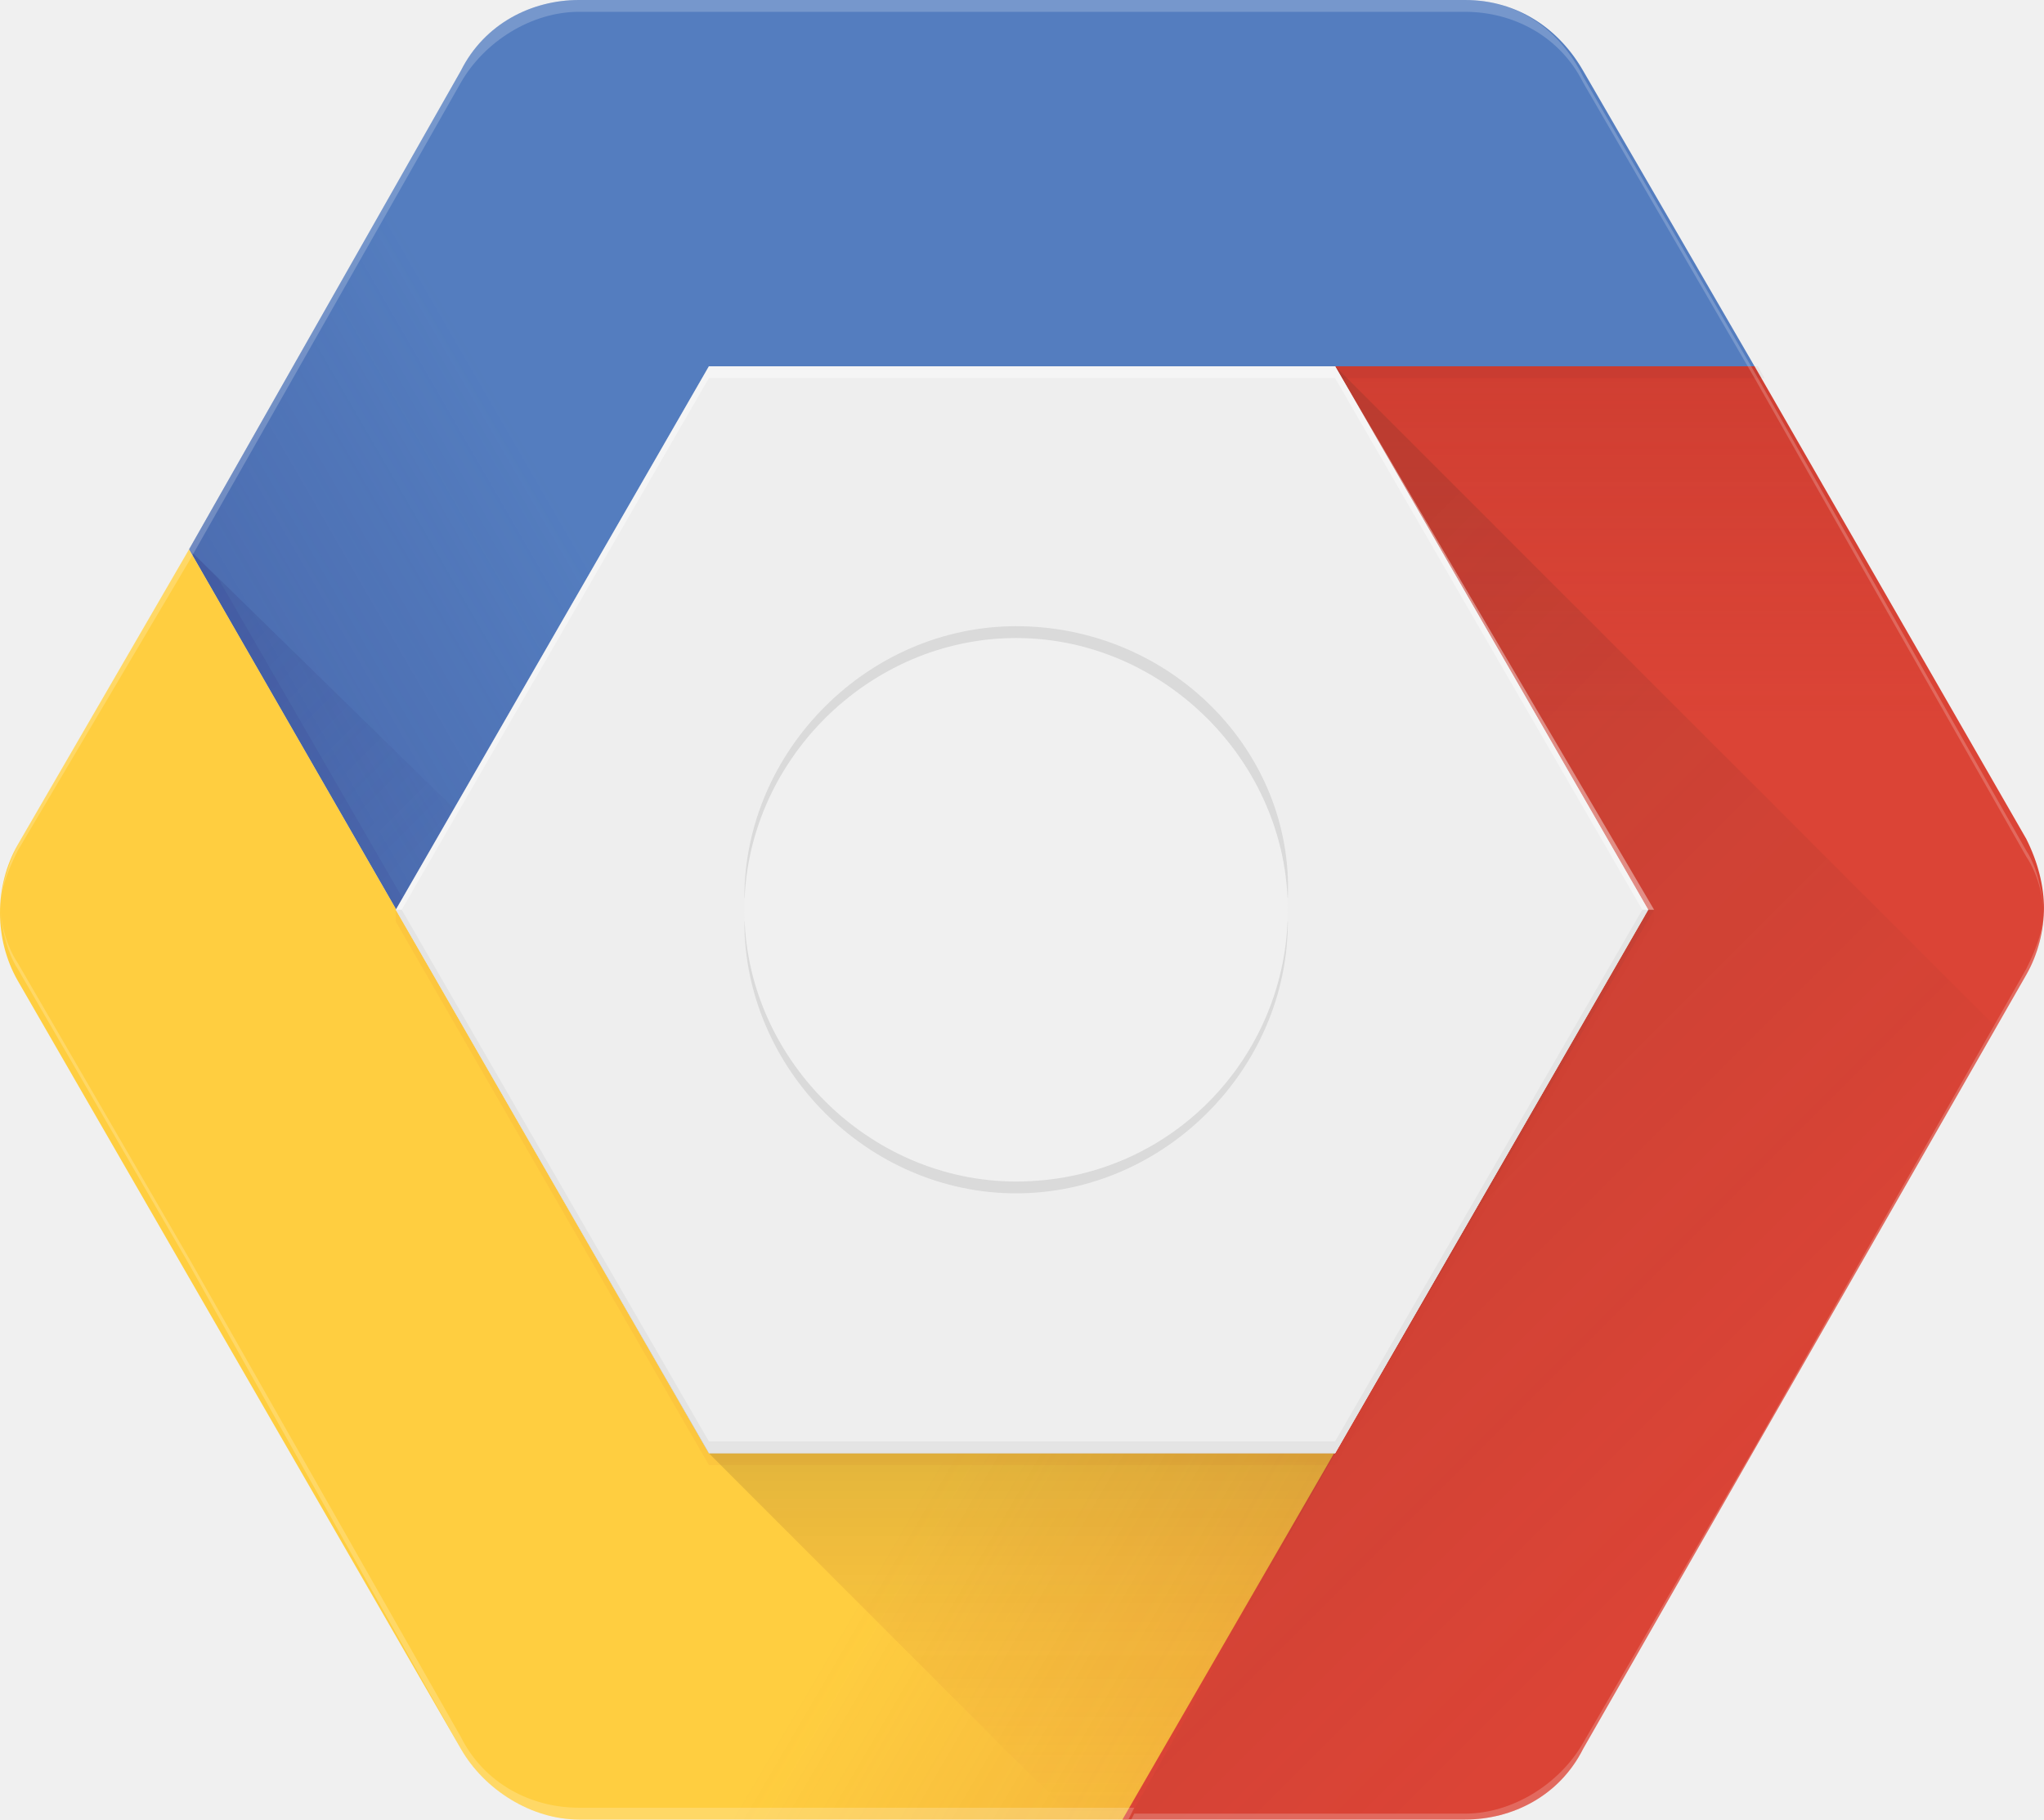
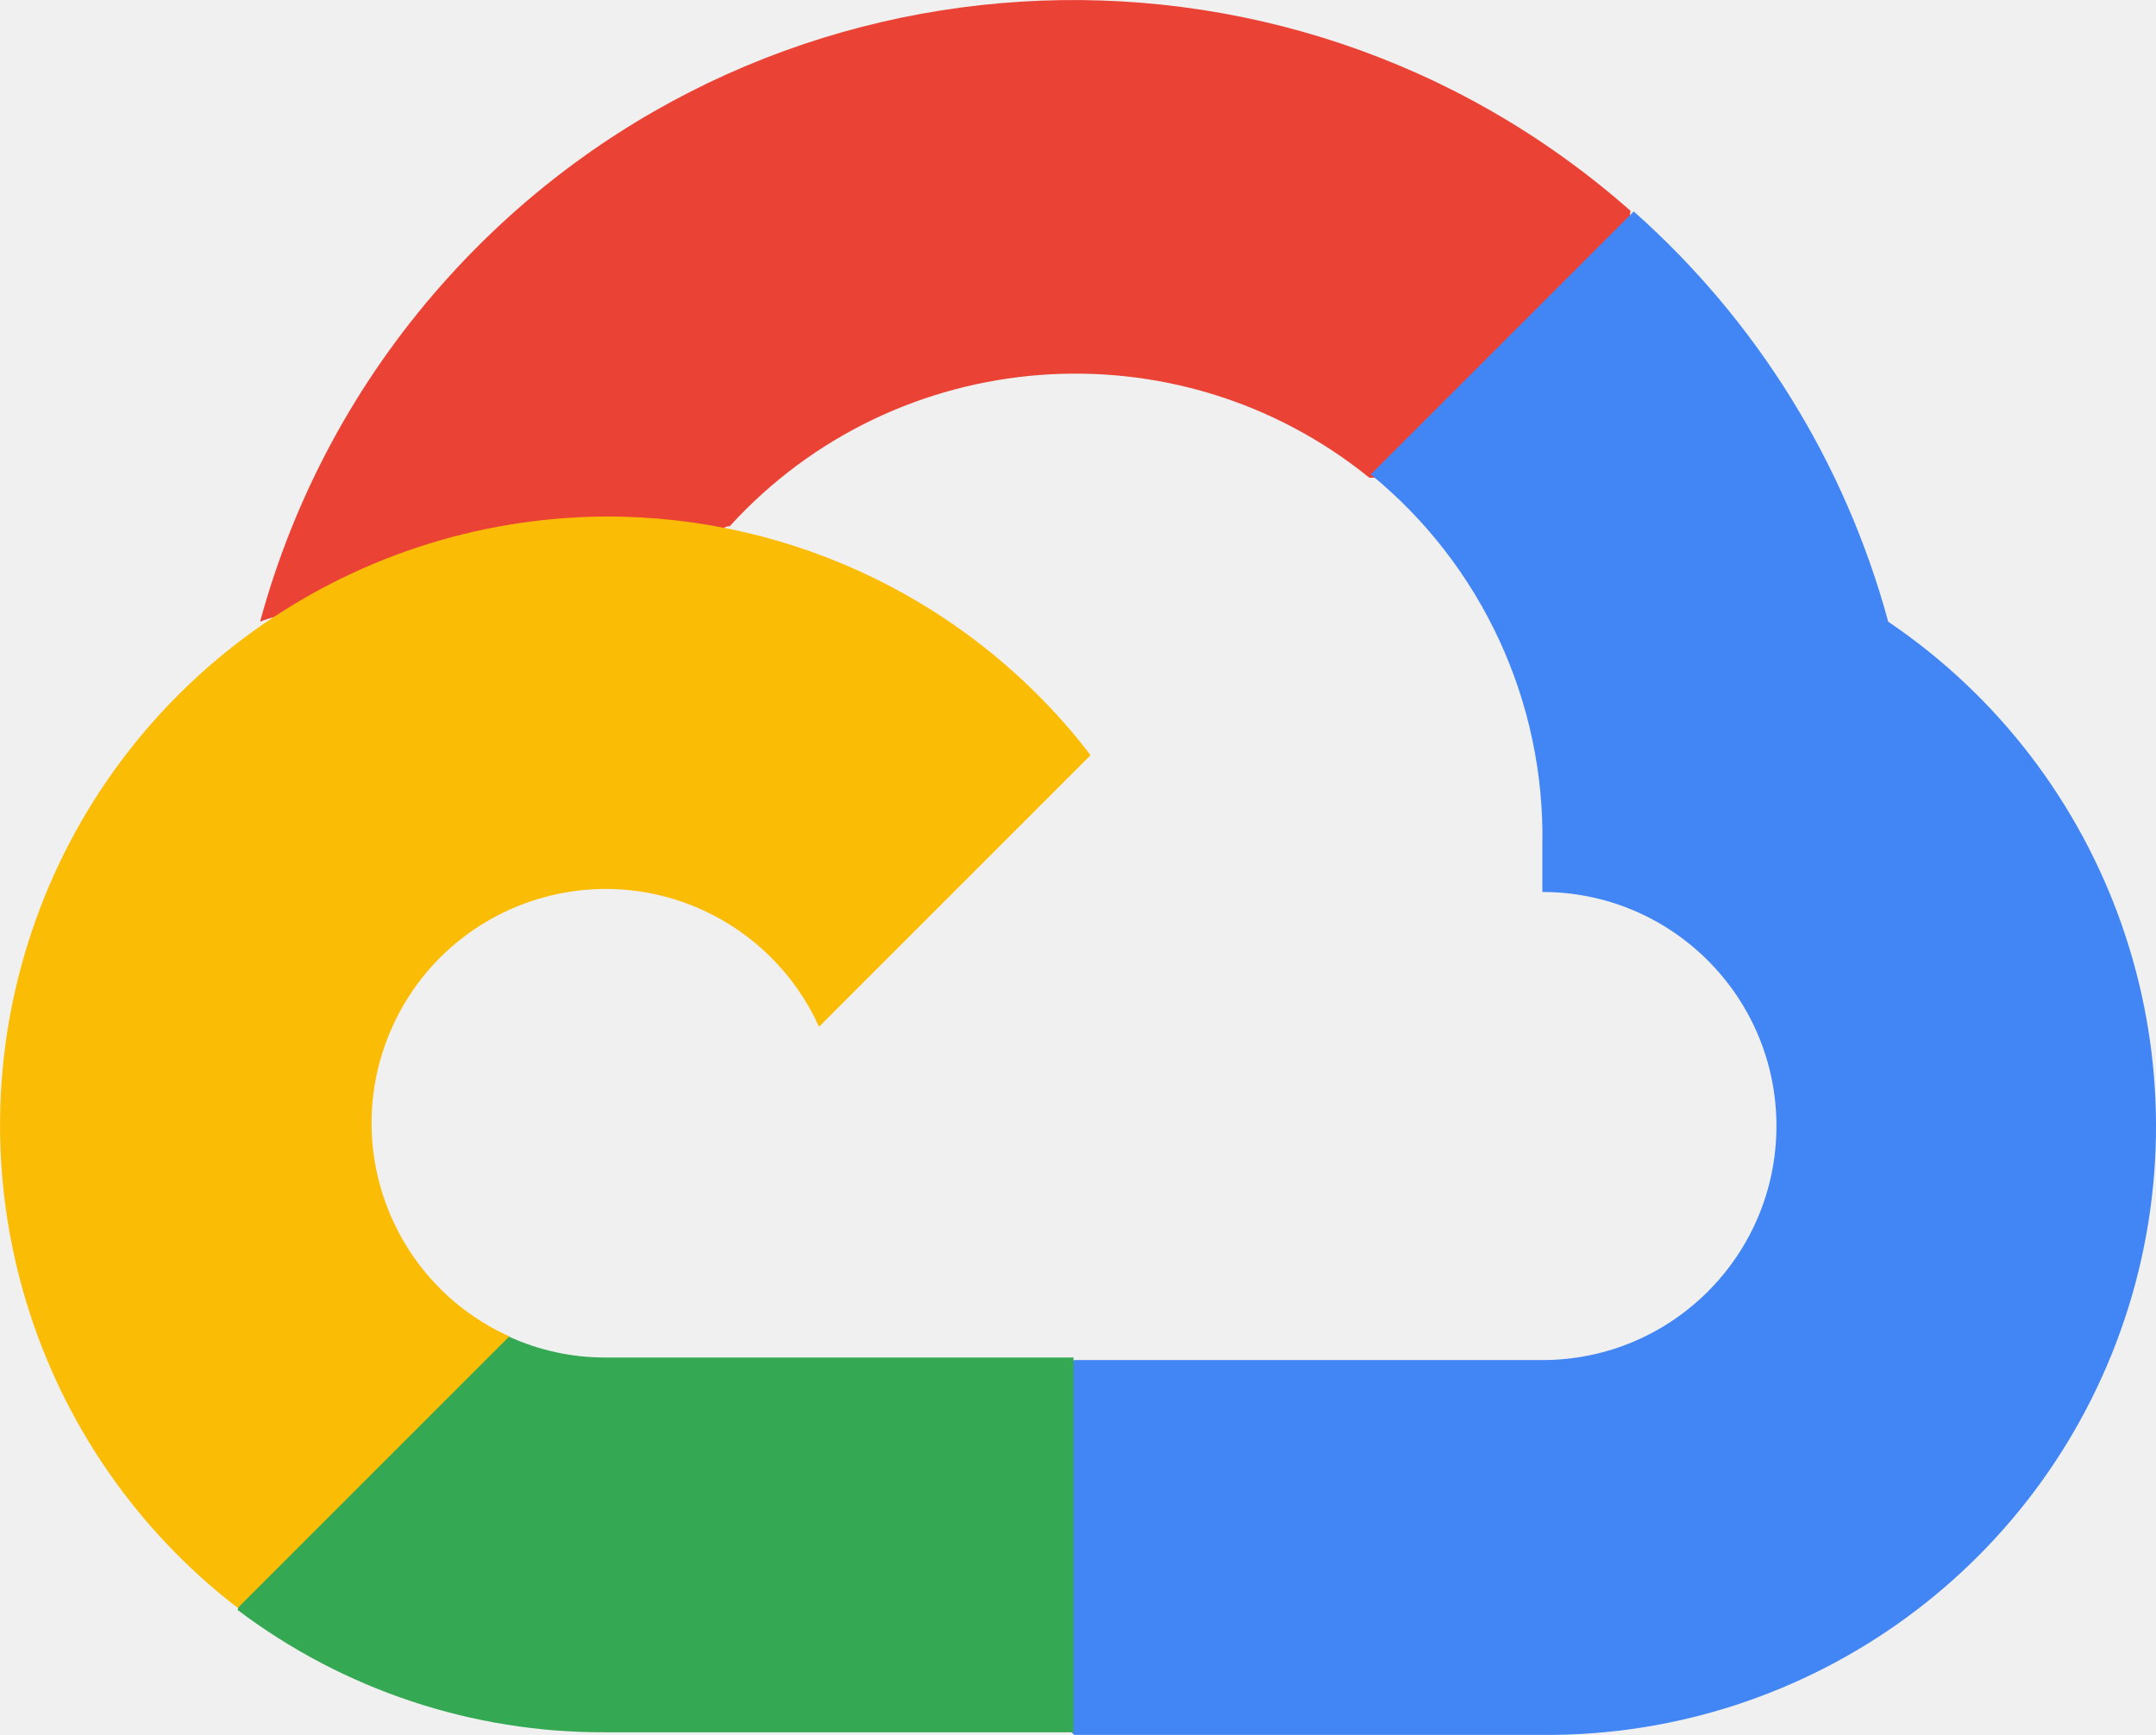
- <svg xmlns="http://www.w3.org/2000/svg" xmlns:xlink="http://www.w3.org/1999/xlink" viewBox="0 0 34.6 30.8" version="1.1" id="svg378" width="34.6" height="30.8">
-   <style type="text/css" id="style224">
- .st0{fill:none;}
- .st1{clip-path:url(#SVGID_2_);}
- .st2{fill:#547DBF;}
- .st3{fill:url(#SVGID_3_);}
- .st4{fill:url(#SVGID_4_);}
- .st5{fill:#2D3079;fill-opacity:0.1;}
- .st6{fill:#FFCE40;}
- .st7{fill:url(#SVGID_5_);}
- .st8{fill:#DB4436;}
- .st9{fill:url(#SVGID_6_);}
- .st10{fill:url(#SVGID_7_);}
- .st11{fill:#3E2723;fill-opacity:5.000000e-02;}
- .st12{clip-path:url(#SVGID_9_);}
- .st13{fill:#EEEEEE;}
- .st14{clip-path:url(#SVGID_11_);}
- .st15{fill:#FFFFFF;fill-opacity:0.4;}
- .st16{fill:#262626;fill-opacity:5.000000e-02;}
- .st17{fill:#BE3A26;fill-opacity:5.000000e-02;}
- .st18{fill:#262626;fill-opacity:0.1;}
- .st19{clip-path:url(#SVGID_2_);fill:url(#SVGID_12_);}
- .st20{fill:#FFFFFF;fill-opacity:0.2;}
- .st21{fill:#BE3A26;fill-opacity:0.1;}
- .st22{fill:#3E2723;fill-opacity:0.2;}
- .st23{fill:url(#SVGID_13_);}
- .st24{opacity:0.54;}
- .st25{clip-path:url(#SVGID_15_);fill:none;}
- .st26{clip-path:url(#SVGID_15_);}
+ <svg xmlns="http://www.w3.org/2000/svg" version="1.1" id="Layer_1" x="0px" y="0px" viewBox="0 0 2385.7 1919.9" style="enable-background:new 0 0 2385.7 1919.9;" xml:space="preserve">
+   <style type="text/css">
+ 	.st0{fill:#EA4335;}
+ 	.st1{fill:#4285F4;}
+ 	.st2{fill:#34A853;}
+ 	.st3{fill:#FBBC05;}
</style>
-   <symbol id="logo_x5F_dark" viewBox="0 -136 416 136" transform="translate(-1.2,-3)">
-     <path d="m 0.7,-52.6 c 0,29 24.3,52.5 53.3,52.5 16,0 27.4,-6.3 36,-14.5 L 79.8,-24.7 c -6.1,5.8 -14.4,10.3 -25.8,10.3 -21.1,0 -37.6,-17 -37.6,-38.1 0,-21.1 16.5,-38.1 37.6,-38.1 13.7,0 21.5,5.5 26.5,10.5 4.1,4.1 6.8,10 7.8,18 H 54 v 14.3 h 48.3 c 0.5,-2.6 0.8,-5.6 0.8,-9 0,-10.8 -2.9,-24.1 -12.4,-33.5 C 81.4,-99.9 69.6,-105 54,-105 25,-105 0.7,-81.5 0.7,-52.6 Z M 142,-37.5 c -18.7,0 -33.9,-14.2 -33.9,-33.8 0,-19.5 15.2,-33.8 33.9,-33.8 18.7,0 33.9,14.3 33.9,33.8 0,19.6 -15.2,33.8 -33.9,33.8 z m 0,-54.2 c -10.2,0 -19.1,8.4 -19.1,20.5 0,12.2 8.8,20.5 19.1,20.5 10.2,0 19.1,-8.3 19.1,-20.5 0,-12.1 -8.9,-20.5 -19.1,-20.5 z m 74,54.2 c -18.7,0 -33.9,-14.2 -33.9,-33.8 0,-19.5 15.2,-33.8 33.9,-33.8 18.7,0 33.9,14.3 33.9,33.8 0,19.6 -15.2,33.8 -33.9,33.8 z m 0,-54.2 c -10.2,0 -19.1,8.4 -19.1,20.5 0,12.2 8.8,20.5 19.1,20.5 10.3,0 19.1,-8.3 19.1,-20.5 0,-12.1 -8.9,-20.5 -19.1,-20.5 z m 90.8,52.2 V -45 h -0.5 c -3.3,4 -9.7,7.6 -17.8,7.6 -16.9,0 -32.4,-14.8 -32.4,-33.9 0,-18.9 15.5,-33.7 32.4,-33.7 8.1,0 14.5,3.6 17.8,7.7 h 0.5 v -4.9 c 0,-12.9 -6.9,-19.8 -18,-19.8 -9.1,0 -14.7,6.5 -17,12 l -12.9,-5.4 c 3.7,-9 13.6,-20 30,-20 17.4,0 32.1,10.2 32.1,35.2 v 60.7 z m -17,-52.2 c -10.2,0 -18.8,8.6 -18.8,20.4 0,11.9 8.6,20.6 18.8,20.6 10.1,0 18,-8.7 18,-20.6 0.1,-11.9 -7.9,-20.4 -18,-20.4 z" id="path226" />
-     <polygon points="331.2,-3.7 346,-3.7 346,-103 331.2,-103 " id="polygon228" />
-     <path d="m 386.7,-91.7 c -7.6,0 -12.9,3.5 -16.4,10.2 l 45.2,18.7 -1.5,3.8 c -2.8,7.6 -11.4,21.5 -28.9,21.5 -17.4,0 -31.9,-13.7 -31.9,-33.8 0,-18.9 14.3,-33.8 33.5,-33.8 15.5,0 24.4,9.5 28.2,15 l -11.5,7.7 c -3.9,-5.6 -9.1,-9.3 -16.7,-9.3 z m -1.1,41.2 c 5.9,0 10.9,-2.9 12.5,-7.2 l -30.2,-12.5 c -0.4,13 10.1,19.7 17.7,19.7 z" id="path230" />
-     <polygon class="st0" points="416,0 0,0 0,-136 416,-136 " id="polygon232" style="fill:none" />
-   </symbol>
-   <rect x="4.7683717e-08" y="-3.1" class="st0" width="283.3" height="36.9" id="rect235" style="fill:none" />
-   <defs id="defs238">
-     <path id="SVGID_1_" d="M 35.5,17.2 30.9,9.1 28,4.1 C 27.6,3.5 26.9,3 26,3 H 11 C 10.2,3 9.4,3.4 9,4.2 l -4.6,8.1 -2.9,5 c -0.4,0.7 -0.4,1.6 0,2.3 l 7.5,13 c 0.4,0.7 1.2,1.2 2,1.2 h 15 c 0.8,0 1.6,-0.4 2,-1.2 l 7.5,-13.1 c 0.4,-0.7 0.4,-1.5 0,-2.3 z M 18.4,23 c -2.5,0 -4.6,-2.1 -4.6,-4.6 0,-2.5 2.1,-4.6 4.6,-4.6 2.5,0 4.6,2.1 4.6,4.6 0,2.5 -2,4.6 -4.6,4.6 z" />
-   </defs>
-   <clipPath id="SVGID_2_">
-     <use xlink:href="#SVGID_1_" id="use240" x="0" y="0" width="100%" height="100%" />
-   </clipPath>
-   <g class="st1" clip-path="url(#SVGID_2_)" id="g288" transform="translate(-1.2,-3)">
-     <path class="st2" d="M 13.2,9.2 H 30.9 L 28,4.2 C 27.6,3.5 26.9,3 26,3 H 11 C 10.2,3 9.4,3.4 9,4.2 l -4.6,8.1 8.8,15.3 V 9.2 Z" id="path243" style="fill:#547dbf" />
-     <linearGradient id="SVGID_3_" gradientUnits="userSpaceOnUse" x1="7.567" y1="17.777" x2="15.222" y2="13.347">
-       <stop offset="0" style="stop-color:#2D3079;stop-opacity:0.2" id="stop245" />
-       <stop offset="0.66" style="stop-color:#2D3079;stop-opacity:0" id="stop247" />
-     </linearGradient>
-     <path class="st3" d="M 13.2,9.2 H 30.9 L 28,4.2 C 27.6,3.5 26.9,3 26,3 H 11 C 10.2,3 9.4,3.4 9,4.2 l -4.6,8.1 8.8,15.3 V 9.2 Z" id="path250" style="fill:url(#SVGID_3_)" />
-     <linearGradient id="SVGID_4_" gradientUnits="userSpaceOnUse" x1="3.678" y1="12.932" x2="8.196" y2="17.449">
-       <stop offset="0" style="stop-color:#2D3079;stop-opacity:0.2" id="stop252" />
-       <stop offset="1" style="stop-color:#2D3079;stop-opacity:4.000000e-02" id="stop254" />
-     </linearGradient>
-     <polygon class="st4" points="8.1,18.8 4.4,12.3 8.9,16.7 " id="polygon257" style="fill:url(#SVGID_4_)" />
-     <polygon class="st5" points="4.4,12.3 8.1,18.8 8.3,18.7 4.9,12.8 " id="polygon259" style="fill:#2d3079;fill-opacity:0.1" />
-     <path class="st6" d="m 13.2,27.6 -8.8,-15.3 -2.9,5 c -0.4,0.7 -0.4,1.6 0,2.3 l 7.5,13 c 0.4,0.7 1.2,1.2 2,1.2 h 9.3 l 8.9,-15.4 z" id="path261" style="fill:#ffce40" />
-     <linearGradient id="SVGID_5_" gradientUnits="userSpaceOnUse" x1="23.497" y1="28.256" x2="15.911" y2="23.814">
-       <stop offset="0" style="stop-color:#BE3A26;stop-opacity:0.15" id="stop263" />
-       <stop offset="0.66" style="stop-color:#BE3A26;stop-opacity:0" id="stop265" />
-     </linearGradient>
-     <path class="st7" d="m 13.2,27.6 -8.8,-15.3 -2.9,5 c -0.4,0.7 -0.4,1.6 0,2.3 l 7.5,13 c 0.4,0.7 1.2,1.2 2,1.2 h 9.3 l 8.9,-15.4 z" id="path268" style="fill:url(#SVGID_5_)" />
-     <path class="st8" d="M 30.9,9.2 H 13.2 l 15.9,9.2 -8.9,15.4 H 26 c 0.8,0 1.6,-0.4 2,-1.2 l 7.5,-13.1 c 0.4,-0.7 0.4,-1.6 0,-2.3 z" id="path270" style="fill:#db4436" />
-     <linearGradient id="SVGID_6_" gradientUnits="userSpaceOnUse" x1="24.528" y1="9.404" x2="24.528" y2="18.202">
-       <stop offset="0" style="stop-color:#A52822;stop-opacity:0.2" id="stop272" />
-       <stop offset="0.66" style="stop-color:#A52822;stop-opacity:0" id="stop274" />
-     </linearGradient>
-     <path class="st9" d="M 30.9,9.2 H 13.2 l 15.9,9.2 -8.9,15.4 H 26 c 0.8,0 1.6,-0.4 2,-1.2 l 7.5,-13.1 c 0.4,-0.7 0.4,-1.6 0,-2.3 z" id="path277" style="fill:url(#SVGID_6_)" />
-     <linearGradient id="SVGID_7_" gradientUnits="userSpaceOnUse" x1="18.701" y1="18.095" x2="30.012" y2="29.406">
-       <stop offset="0" style="stop-color:#3E2723;stop-opacity:0.15" id="stop279" />
-       <stop offset="1" style="stop-color:#3E2723;stop-opacity:0" id="stop281" />
-     </linearGradient>
-     <polygon class="st10" points="35.8,33.8 20.3,33.8 23.8,27.6 23.8,9.2 35.8,21.2 " id="polygon284" style="fill:url(#SVGID_7_)" />
-     <rect x="23.7" y="9.2" class="st11" width="7.5" height="0.2" id="rect286" />
+   <g>
+     <path class="st0" d="M1513.8,528.7h72.8l207.4-207.4l10.2-88c-385.9-340.6-975-303.9-1315.6,82C393.9,422.5,325.2,550,287.8,688   c23.1-9.5,48.7-11,72.8-4.4l414.7-68.4c0,0,21.1-34.9,32-32.7c184.5-202.6,495-226.2,708-53.8H1513.8z" />
+     <path class="st1" d="M2089.4,688c-47.7-175.5-145.5-333.3-281.6-454l-291,291c122.9,100.4,192.9,251.7,189.9,410.4v51.7   c143.1,0,259,116,259,259c0,143.1-116,259-259,259h-518.1l-51.7,52.4v310.7l51.7,51.7h518.1c297,2.3,560.5-190.2,648.7-473.8   C2443.4,1162.4,2335.4,854.4,2089.4,688L2089.4,688z" />
+     <path class="st2" d="M669.8,1917h518.1v-414.7H669.8c-36.9,0-73.4-7.9-107-23.3l-72.8,22.5l-208.8,207.4l-18.2,72.8   C380.1,1870.1,523,1917.6,669.8,1917L669.8,1917z" />
+     <path class="st3" d="M669.8,571.6c-287.8,1.7-542.7,186-634.5,458.7c-91.8,272.7-0.3,573.7,227.8,749.1l300.5-300.5   c-130.4-58.9-188.3-212.3-129.4-342.7c58.9-130.4,212.3-188.3,342.7-129.4c57.4,26,103.4,72,129.4,129.4l300.5-300.5   C1078.9,668.6,880.2,570.9,669.8,571.6L669.8,571.6z" />
  </g>
-   <g class="st1" clip-path="url(#SVGID_2_)" id="g304" transform="translate(-1.2,-3)">
-     <defs id="defs291">
-       <path id="SVGID_8_" d="M 30.9,9.2 H 13.2 l 15.9,9.2 -8.9,15.4 H 26 c 0.8,0 1.6,-0.4 2,-1.2 l 7.5,-13.1 c 0.4,-0.7 0.4,-1.6 0,-2.3 z" />
-     </defs>
-     <clipPath id="SVGID_9_">
-       <use xlink:href="#SVGID_8_" id="use293" x="0" y="0" width="100%" height="100%" />
-     </clipPath>
-     <g class="st12" clip-path="url(#SVGID_9_)" id="g298">
-       <path class="st13" d="m 23.8,9.2 5.3,9.2 -5.3,9.2 H 13.2 L 7.9,18.4 13.2,9.2 h 10.6" id="path296" style="fill:#eeeeee" />
-     </g>
-     <g class="st12" clip-path="url(#SVGID_9_)" id="g302">
-       <path class="st2" d="M 13.2,9.2 H 30.9 L 28,4.2 C 27.6,3.5 26.9,3 26,3 H 11 C 10.2,3 9.4,3.4 9,4.2 l -4.6,8.1 8.8,15.3 V 9.2 Z" id="path300" style="fill:#547dbf" />
-     </g>
-   </g>
-   <g class="st1" clip-path="url(#SVGID_2_)" id="g316" transform="translate(-1.2,-3)">
-     <defs id="defs307">
-       <path id="SVGID_10_" d="m 13.2,27.6 -8.8,-15.3 -2.9,5 c -0.4,0.7 -0.4,1.6 0,2.3 l 7.5,13 c 0.4,0.7 1.2,1.2 2,1.2 h 9.3 l 8.9,-15.4 z" />
-     </defs>
-     <clipPath id="SVGID_11_">
-       <use xlink:href="#SVGID_10_" id="use309" x="0" y="0" width="100%" height="100%" />
-     </clipPath>
-     <g class="st14" clip-path="url(#SVGID_11_)" id="g314">
-       <path class="st13" d="m 23.8,9.2 5.3,9.2 -5.3,9.2 H 13.2 L 7.9,18.4 13.2,9.2 h 10.6" id="path312" style="fill:#eeeeee" />
-     </g>
-   </g>
-   <g class="st1" clip-path="url(#SVGID_2_)" id="g328" transform="translate(-1.2,-3)">
-     <path class="st13" d="m 23.8,9.2 5.3,9.2 -5.3,9.2 H 13.2 L 7.9,18.4 13.2,9.2 h 10.6" id="path318" style="fill:#eeeeee" />
-     <polygon class="st15" points="29.2,18.4 23.8,9.2 13.2,9.2 7.9,18.4 8,18.4 13.2,9.4 23.8,9.4 29,18.4 " id="polygon320" style="fill:#ffffff;fill-opacity:0.4" />
-     <polygon class="st16" points="13.2,27.4 8,18.4 7.9,18.4 13.2,27.6 23.8,27.6 29.2,18.4 29,18.4 23.8,27.4 " id="polygon322" />
-     <polygon class="st17" points="13.2,27.6 7.9,18.4 7.9,18.6 13.2,27.8 23.8,27.8 29.2,18.6 29.2,18.4 23.8,27.6 " id="polygon324" />
-     <path class="st18" d="m 18.4,13.6 c -2.5,0 -4.6,2.1 -4.6,4.6 H 23 c 0.1,-2.5 -2,-4.6 -4.6,-4.6 z m -4.6,5 c 0,2.5 2.1,4.6 4.6,4.6 2.5,0 4.6,-2.1 4.6,-4.6 z" id="path326" style="fill:#262626;fill-opacity:0.1" />
-   </g>
-   <linearGradient id="SVGID_12_" gradientUnits="userSpaceOnUse" x1="18.533" y1="27.618" x2="18.533" y2="33.738">
-     <stop offset="0" style="stop-color:#3E2723;stop-opacity:0.15" id="stop330" />
-     <stop offset="3.546852e-02" style="stop-color:#462823;stop-opacity:0.145" id="stop332" />
-     <stop offset="0.252" style="stop-color:#712E24;stop-opacity:0.112" id="stop334" />
-     <stop offset="0.463" style="stop-color:#923325;stop-opacity:8.062769e-02" id="stop336" />
-     <stop offset="0.662" style="stop-color:#AA3726;stop-opacity:5.071827e-02" id="stop338" />
-     <stop offset="0.846" style="stop-color:#B93926;stop-opacity:2.311477e-02" id="stop340" />
-     <stop offset="1" style="stop-color:#BE3A26;stop-opacity:0" id="stop342" />
-   </linearGradient>
-   <polygon class="st19" points="20.3,33.8 23.8,27.6 13.2,27.6 19.4,33.8 " clip-path="url(#SVGID_2_)" id="polygon345" style="fill:url(#SVGID_12_)" transform="translate(-1.2,-3)" />
-   <g class="st1" clip-path="url(#SVGID_2_)" id="g349" transform="translate(-1.2,-3)">
-     <path class="st20" d="M 4.4,12.5 9,4.4 C 9.4,3.7 10.2,3.2 11,3.2 h 15 c 0.8,0 1.6,0.4 2,1.2 l 2.9,5 4.6,8.1 c 0.2,0.3 0.3,0.7 0.3,1.1 0,-0.4 -0.1,-0.9 -0.3,-1.2 L 30.9,9.3 28,4.3 C 27.6,3.5 26.9,3 26,3 H 11 C 10.2,3 9.4,3.4 9,4.2 l -4.6,8.1 -2.9,5 c -0.2,0.4 -0.3,0.8 -0.3,1.2 0,-0.4 0.1,-0.7 0.3,-1.1 z M 11,33.6 c -0.8,0 -1.6,-0.4 -2,-1.2 L 4.4,24.3 1.5,19.3 C 1.3,19 1.2,18.6 1.2,18.2 c 0,0.4 0.1,0.9 0.3,1.2 l 2.9,5 4.6,8.2 c 0.4,0.7 1.2,1.2 2,1.2 h 9.3 l 0.1,-0.2 z M 35.8,18.3 c 0,0.4 -0.1,0.7 -0.3,1.1 l -4.6,8.1 -2.9,5 c -0.4,0.7 -1.2,1.2 -2,1.2 h -5.6 l -0.1,0.2 H 26 c 0.8,0 1.6,-0.4 2,-1.2 l 2.9,-5 4.6,-8.1 c 0.2,-0.4 0.3,-0.9 0.3,-1.3 z" id="path347" style="fill:#ffffff;fill-opacity:0.2" />
-   </g>
-   <radialGradient id="SVGID_13_" cx="9.863" cy="3.529" r="34.568" gradientTransform="matrix(0.00645727,0,0,0.00645727,2211.42,-4571.31)" gradientUnits="userSpaceOnUse">
-     <stop offset="0" style="stop-color:#FFFFFF;stop-opacity:0.1" id="stop351" />
-     <stop offset="1" style="stop-color:#FFFFFF;stop-opacity:0" id="stop353" />
-   </radialGradient>
-   <path class="st23" d="M 34.3,14.2 29.7,6.1 26.8,1.1 C 26.4,0.5 25.7,0 24.8,0 H 9.8 C 9,0 8.2,0.4 7.8,1.2 l -4.6,8.1 -2.9,5 c -0.4,0.7 -0.4,1.6 0,2.3 l 7.5,13 c 0.4,0.7 1.2,1.2 2,1.2 h 15 c 0.8,0 1.6,-0.4 2,-1.2 l 7.5,-13.1 c 0.4,-0.7 0.4,-1.5 0,-2.3 z M 17.2,20 c -2.5,0 -4.6,-2.1 -4.6,-4.6 0,-2.5 2.1,-4.6 4.6,-4.6 2.5,0 4.6,2.1 4.6,4.6 0,2.5 -2,4.6 -4.6,4.6 z" id="path356" style="fill:url(#SVGID_13_)" />
-   <rect x="4.7683717e-08" y="-3.1" class="st0" width="34.6" height="36.9" id="rect358" style="fill:none" />
</svg>
